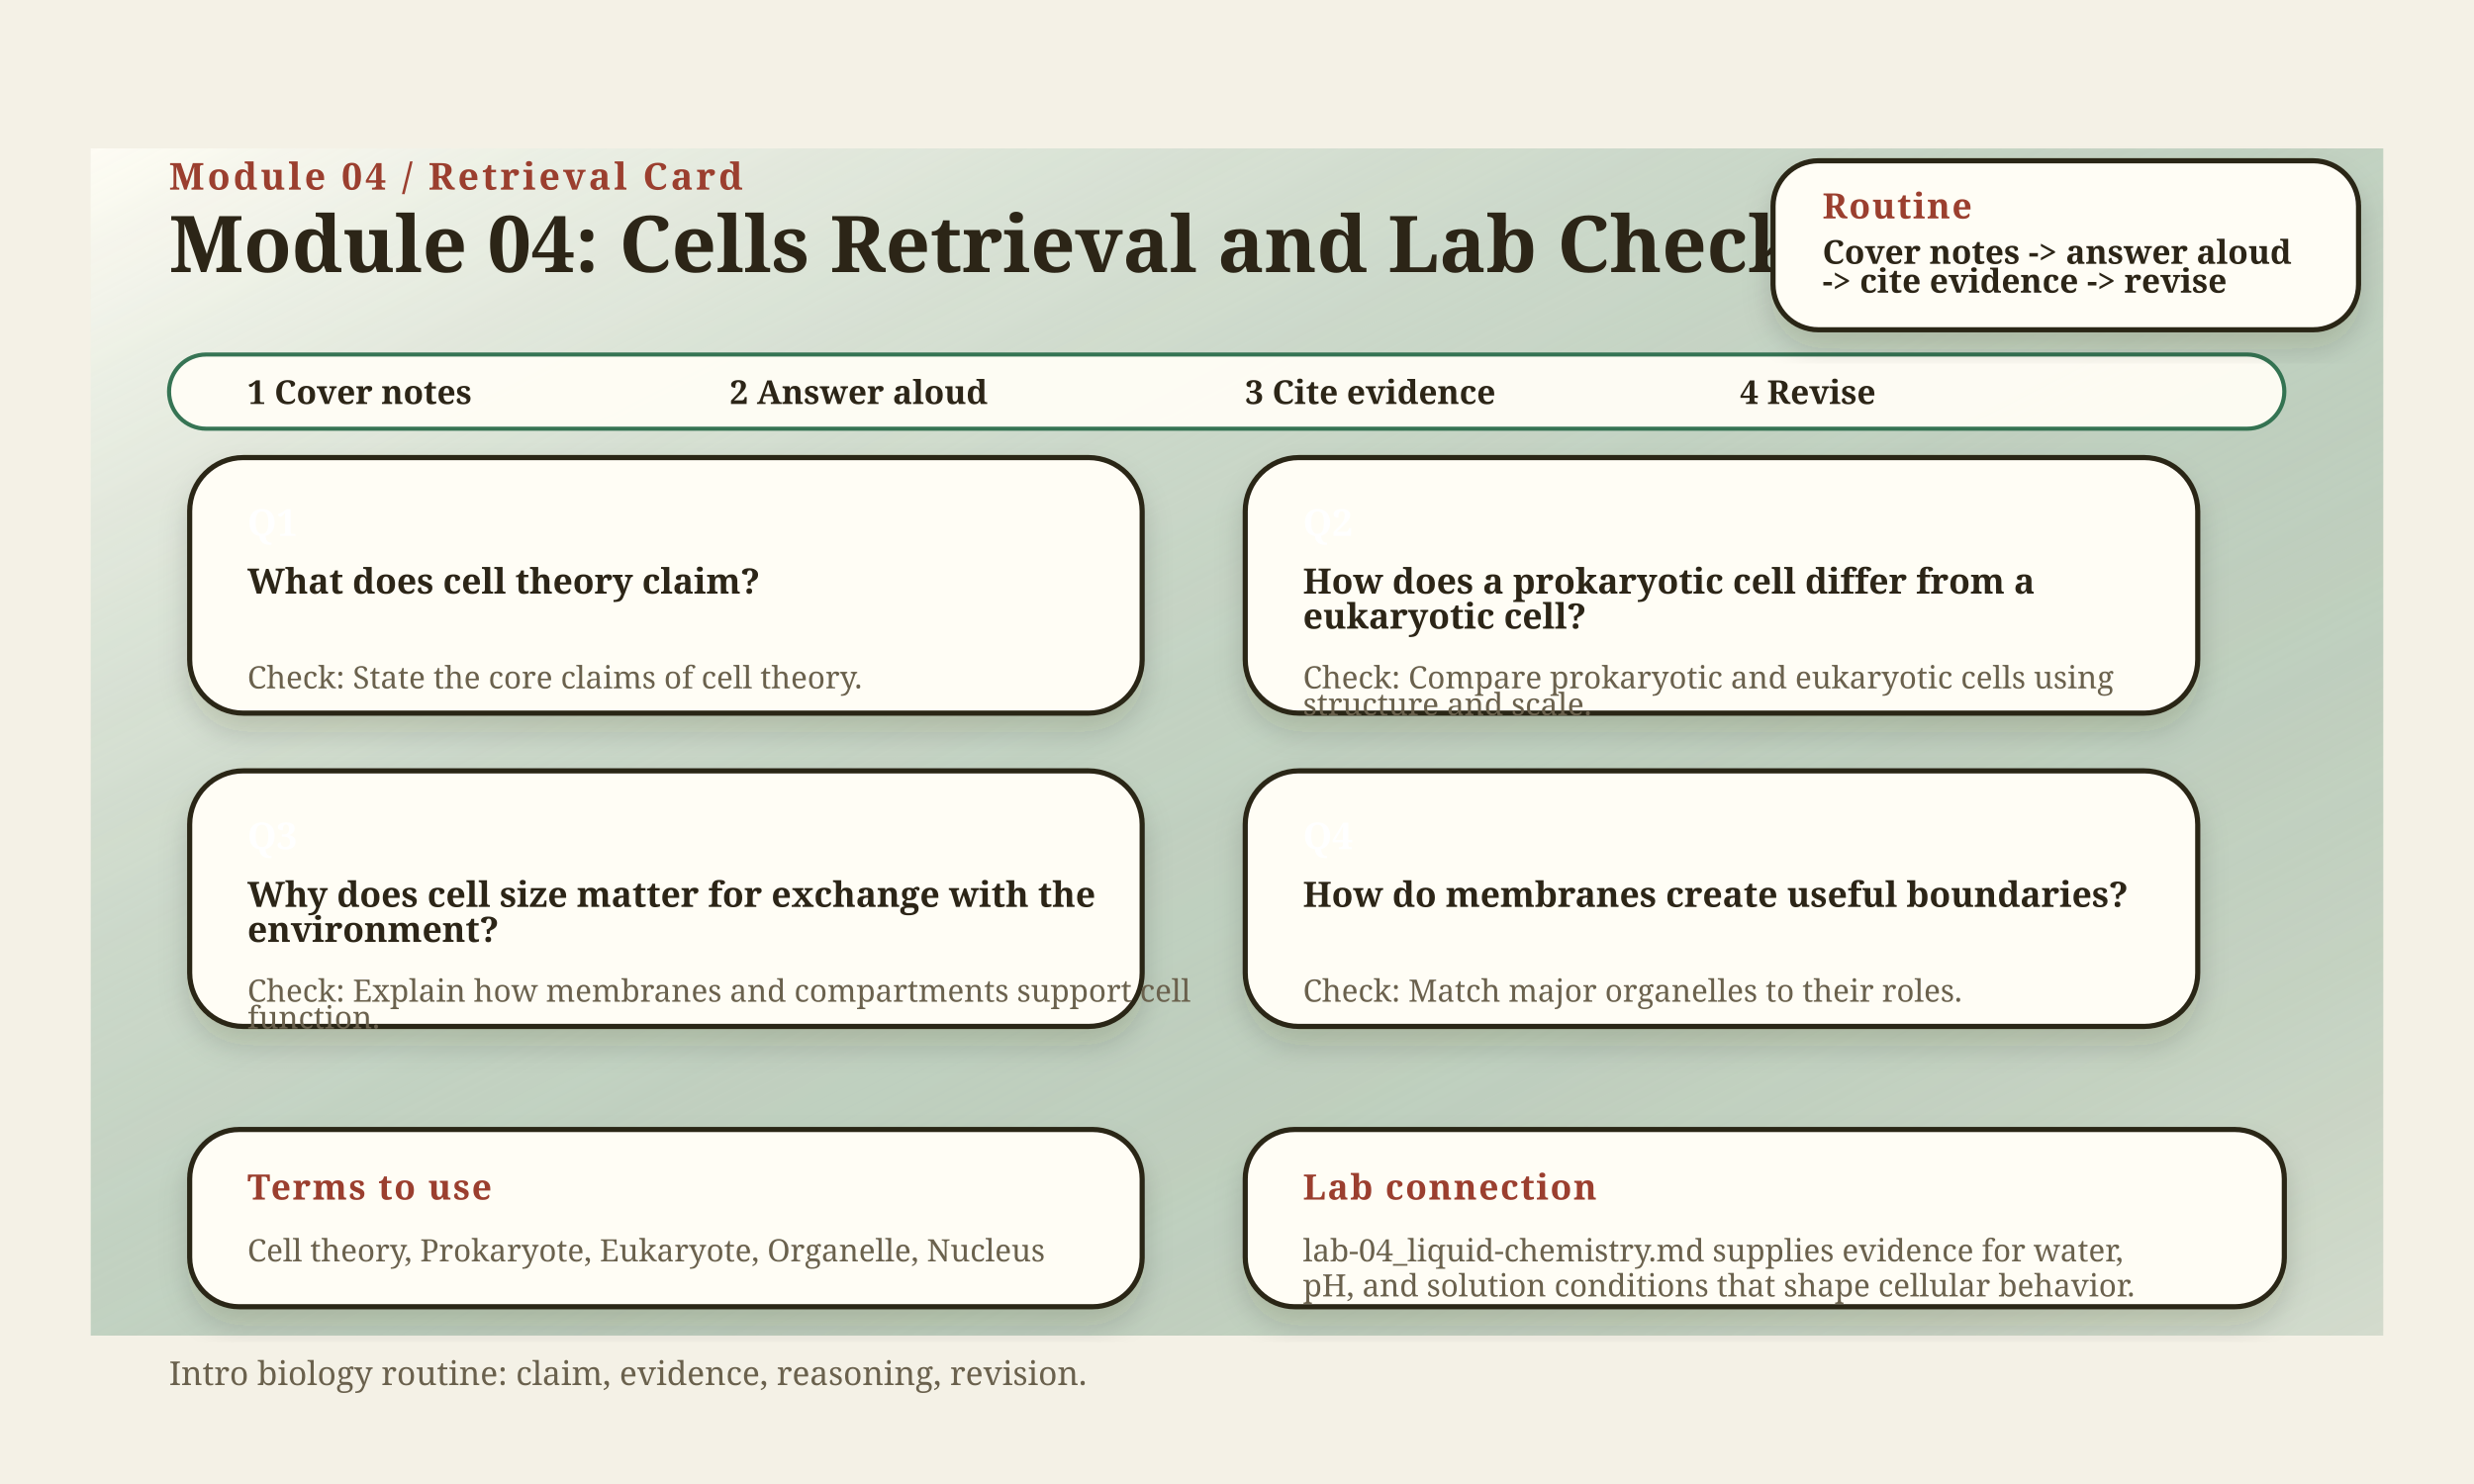
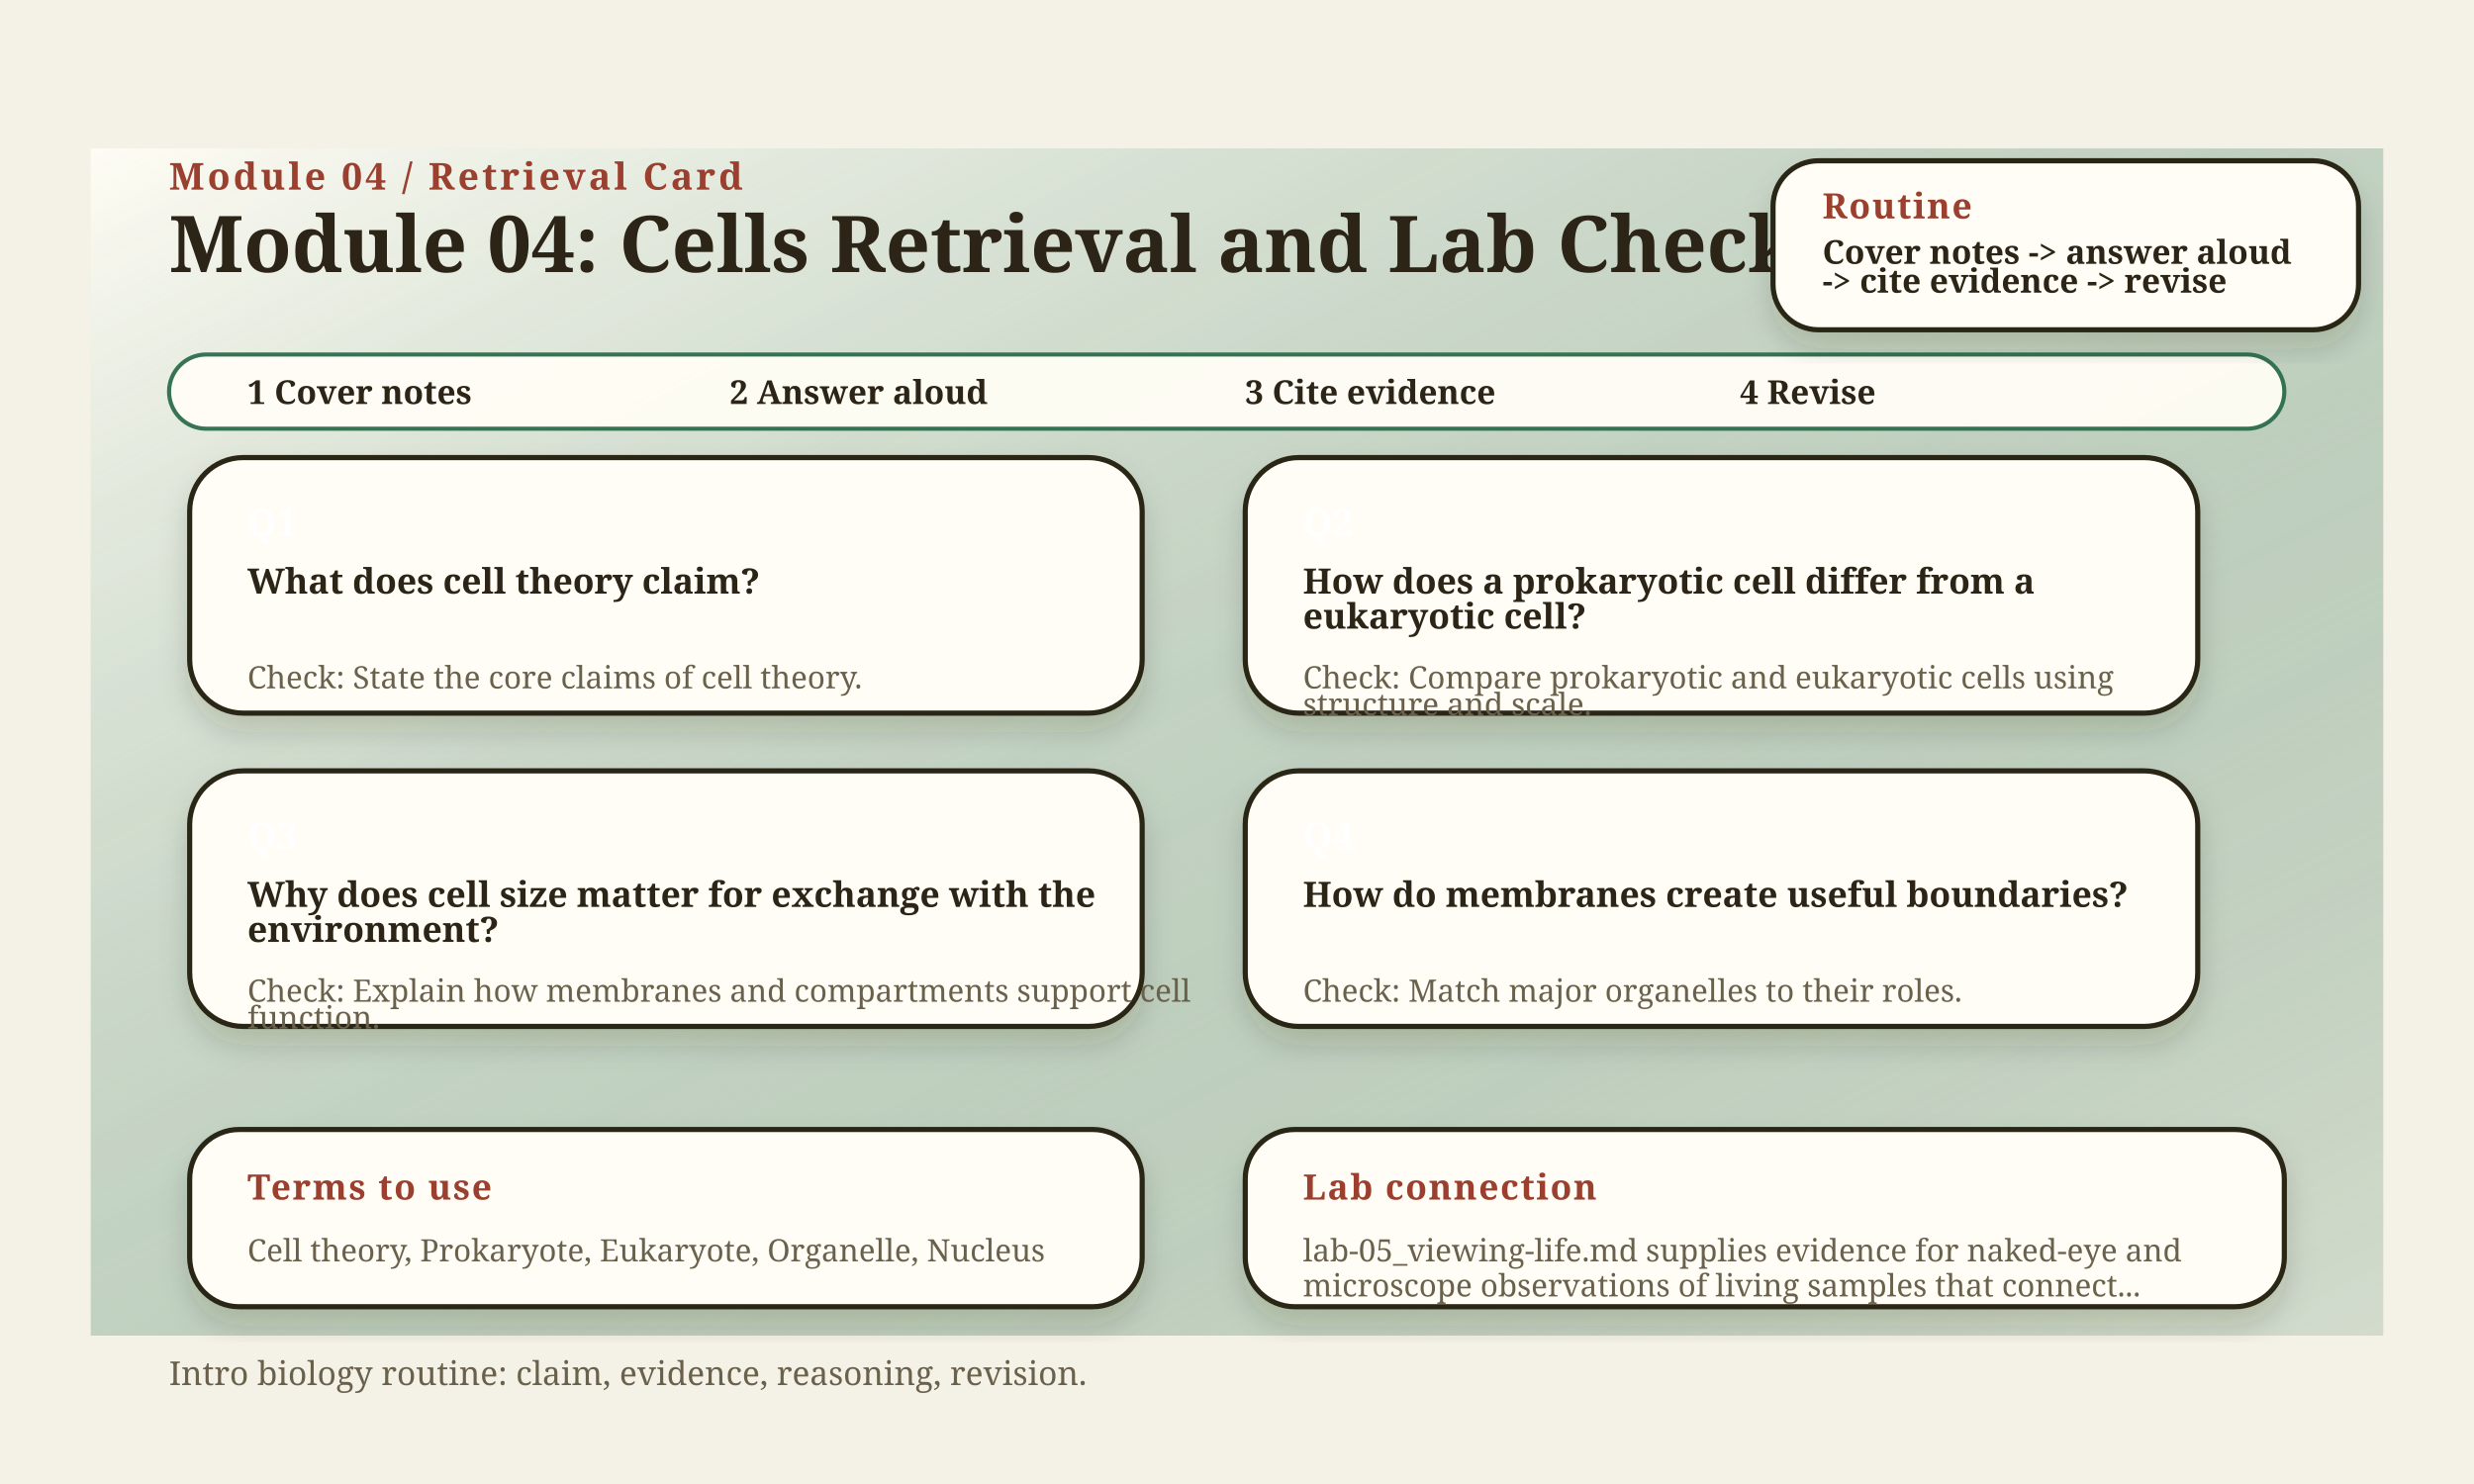
<svg xmlns="http://www.w3.org/2000/svg" width="1200" height="720" viewBox="0 0 1200 720" role="img" aria-label="Module 04: Cells Retrieval and Lab Check">
  <style>
    .bg { fill: #f4f1e6; }
    .halo { fill: url(#wash); opacity: 0.92; }
    .frame { fill: #fffdf5; stroke: #2c2517; stroke-width: 3; }
    .eyebrow { fill: #9b3f2f; font: 800 18px Georgia, serif; letter-spacing: 1.5px; text-transform: uppercase; }
    .title-text { fill: #2c2517; font: 800 38px Georgia, serif; }
    .footer { fill: #6a614d; font: 16px Georgia, serif; }
    .claim-card, .side-card, .feedback-card, .prompt-card, .routine-card, .stage-card-bg { fill: #fffdf5; stroke: #2c2517; stroke-width: 2.5; filter: url(#shadow); }
    .claim-kicker, .card-kicker { fill: #9b3f2f; font: 800 17px Georgia, serif; letter-spacing: 0.8px; text-transform: uppercase; }
    .claim-text { fill: #2c2517; font: 700 25px Georgia, serif; }
    .node { fill: #fffdf5; stroke: #2f6f4e; stroke-width: 3; filter: url(#shadow); }
    .node-claim { stroke: #9b3f2f; }
    .node-mechanism { stroke: #2f6f4e; }
    .node-evidence { stroke: #567d46; }
    .node-vocabulary { stroke: #8067a9; }
    .node-application { stroke: #b26b2f; }
    .node-revision { stroke: #8a4351; }
    .cluster-pill { stroke: none; opacity: 0.92; }
    .cluster-claim { fill: #9b3f2f; }
    .cluster-mechanism { fill: #2f6f4e; }
    .cluster-evidence { fill: #6d9c57; }
    .cluster-vocabulary { fill: #9b83c6; }
    .cluster-application { fill: #d28942; }
    .cluster-revision { fill: #b85d70; }
    .cluster-label, .legend-text { fill: white; font: 800 11px Georgia, serif; letter-spacing: 1px; text-transform: uppercase; }
    .node-label { fill: #2c2517; font: 800 20px Georgia, serif; }
    .node-detail { fill: #6a614d; font: 14px Georgia, serif; }
    .edge { stroke: #9b3f2f; stroke-width: 4; stroke-linecap: round; opacity: 0.72; marker-end: url(#arrowhead); }
    .edge-label { fill: #9b3f2f; font: 700 12px Georgia, serif; text-anchor: middle; paint-order: stroke; stroke: #f4f1e6; stroke-width: 5; }
    .stage-dot { fill: #2f6f4e; }
    .stage-num { fill: white; font: 900 18px Georgia, serif; }
    .stage-label { fill: #2c2517; font: 800 18px Georgia, serif; }
    .stage-detail, .mini-text, .check-text { fill: #6a614d; font: 15px Georgia, serif; }
    .arrow { fill: none; stroke: #2f6f4e; stroke-width: 5; stroke-linecap: round; marker-end: url(#arrowhead); }
    .prompt-text { fill: #2c2517; font: 700 17px Georgia, serif; }
    .routine-text { fill: #2c2517; font: 700 16px Georgia, serif; }
    .retrieval-step-strip { fill: #fffdf5; stroke: #2f6f4e; stroke-width: 2; opacity: 0.96; }
    .palette-high-design { fill: #9b3f2f; }
    @media print { .claim-card, .side-card, .feedback-card, .prompt-card, .routine-card, .node, .stage-card-bg { filter: none; } }
    </style>
  <defs>
    <linearGradient id="wash" x1="0" x2="1" y1="0" y2="1">
      <stop offset="0" stop-color="#fffdf5" />
      <stop offset="1" stop-color="#2f6f4e" stop-opacity="0.18" />
    </linearGradient>
    <filter id="shadow" x="-20%" y="-20%" width="140%" height="140%">
      <feDropShadow dx="0" dy="8" stdDeviation="7" flood-color="#2c2517" flood-opacity="0.16" />
    </filter>
    <marker id="arrowhead" markerWidth="12" markerHeight="8" refX="11" refY="4" orient="auto">
      <polygon points="0 0, 12 4, 0 8" fill="#2f6f4e" />
    </marker>
  </defs>
  <rect class="bg" width="1200" height="720" />
  <path class="halo" d="M44 72 H1156 V648 H44 Z" />
  <text x="82" y="92" class="eyebrow">Module 04 / Retrieval Card</text>
  <text x="82.0" y="132.0" class="title-text">
    <tspan x="82.0" dy="0">Module 04: Cells Retrieval and Lab Check</tspan>
  </text>
  <rect x="82" y="172" width="1026" height="36" rx="18" class="retrieval-step-strip" />
  <text x="120" y="196" class="routine-text">1 Cover notes</text>
  <text x="354" y="196" class="routine-text">2 Answer aloud</text>
  <text x="604" y="196" class="routine-text">3 Cite evidence</text>
  <text x="844" y="196" class="routine-text">4 Revise</text>
  <rect x="860" y="78" width="284" height="82" rx="22" class="routine-card" />
  <text x="884" y="106" class="card-kicker">Routine</text>
  <text x="884.0" y="128.0" class="routine-text">
    <tspan x="884.0" dy="0">Cover notes -&gt; answer aloud</tspan>
    <tspan x="884.0" dy="14">-&gt; cite evidence -&gt; revise</tspan>
  </text>
  <rect x="92" y="222" width="462" height="124" rx="26" class="prompt-card" />
  <text x="120" y="260" class="stage-num">Q1</text>
  <text x="120.0" y="288.0" class="prompt-text">
    <tspan x="120.0" dy="0">What does cell theory claim?</tspan>
  </text>
  <text x="120.0" y="334.0" class="check-text">
    <tspan x="120.0" dy="0">Check: State the core claims of cell theory.</tspan>
  </text>
  <rect x="604" y="222" width="462" height="124" rx="26" class="prompt-card" />
  <text x="632" y="260" class="stage-num">Q2</text>
  <text x="632.0" y="288.0" class="prompt-text">
    <tspan x="632.0" dy="0">How does a prokaryotic cell differ from a</tspan>
    <tspan x="632.0" dy="17">eukaryotic cell?</tspan>
  </text>
  <text x="632.0" y="334.0" class="check-text">
    <tspan x="632.0" dy="0">Check: Compare prokaryotic and eukaryotic cells using</tspan>
    <tspan x="632.0" dy="13">structure and scale.</tspan>
  </text>
  <rect x="92" y="374" width="462" height="124" rx="26" class="prompt-card" />
  <text x="120" y="412" class="stage-num">Q3</text>
  <text x="120.0" y="440.0" class="prompt-text">
    <tspan x="120.0" dy="0">Why does cell size matter for exchange with the</tspan>
    <tspan x="120.0" dy="17">environment?</tspan>
  </text>
  <text x="120.0" y="486.0" class="check-text">
    <tspan x="120.0" dy="0">Check: Explain how membranes and compartments support cell</tspan>
    <tspan x="120.0" dy="13">function.</tspan>
  </text>
  <rect x="604" y="374" width="462" height="124" rx="26" class="prompt-card" />
  <text x="632" y="412" class="stage-num">Q4</text>
  <text x="632.0" y="440.0" class="prompt-text">
    <tspan x="632.0" dy="0">How do membranes create useful boundaries?</tspan>
  </text>
  <text x="632.0" y="486.0" class="check-text">
    <tspan x="632.0" dy="0">Check: Match major organelles to their roles.</tspan>
  </text>
  <rect x="92" y="548" width="462" height="86" rx="24" class="side-card" />
  <text x="120" y="582" class="card-kicker">Terms to use</text>
  <text x="120.0" y="612.0" class="mini-text">
    <tspan x="120.0" dy="0">Cell theory, Prokaryote, Eukaryote, Organelle, Nucleus</tspan>
  </text>
  <rect x="604" y="548" width="504" height="86" rx="24" class="side-card" />
  <text x="632" y="582" class="card-kicker">Lab connection</text>
  <text x="632.0" y="612.0" class="mini-text">
-     <tspan x="632.0" dy="0">lab-04_liquid-chemistry.md supplies evidence for water,</tspan>
-     <tspan x="632.0" dy="17">pH, and solution conditions that shape cellular behavior.</tspan>
+     <tspan x="632.0" dy="0">lab-05_viewing-life.md supplies evidence for naked-eye and</tspan>
+     <tspan x="632.0" dy="17">microscope observations of living samples that connect...</tspan>
  </text>
  <text x="82" y="672" class="footer">Intro biology routine: claim, evidence, reasoning, revision.</text>
</svg>
